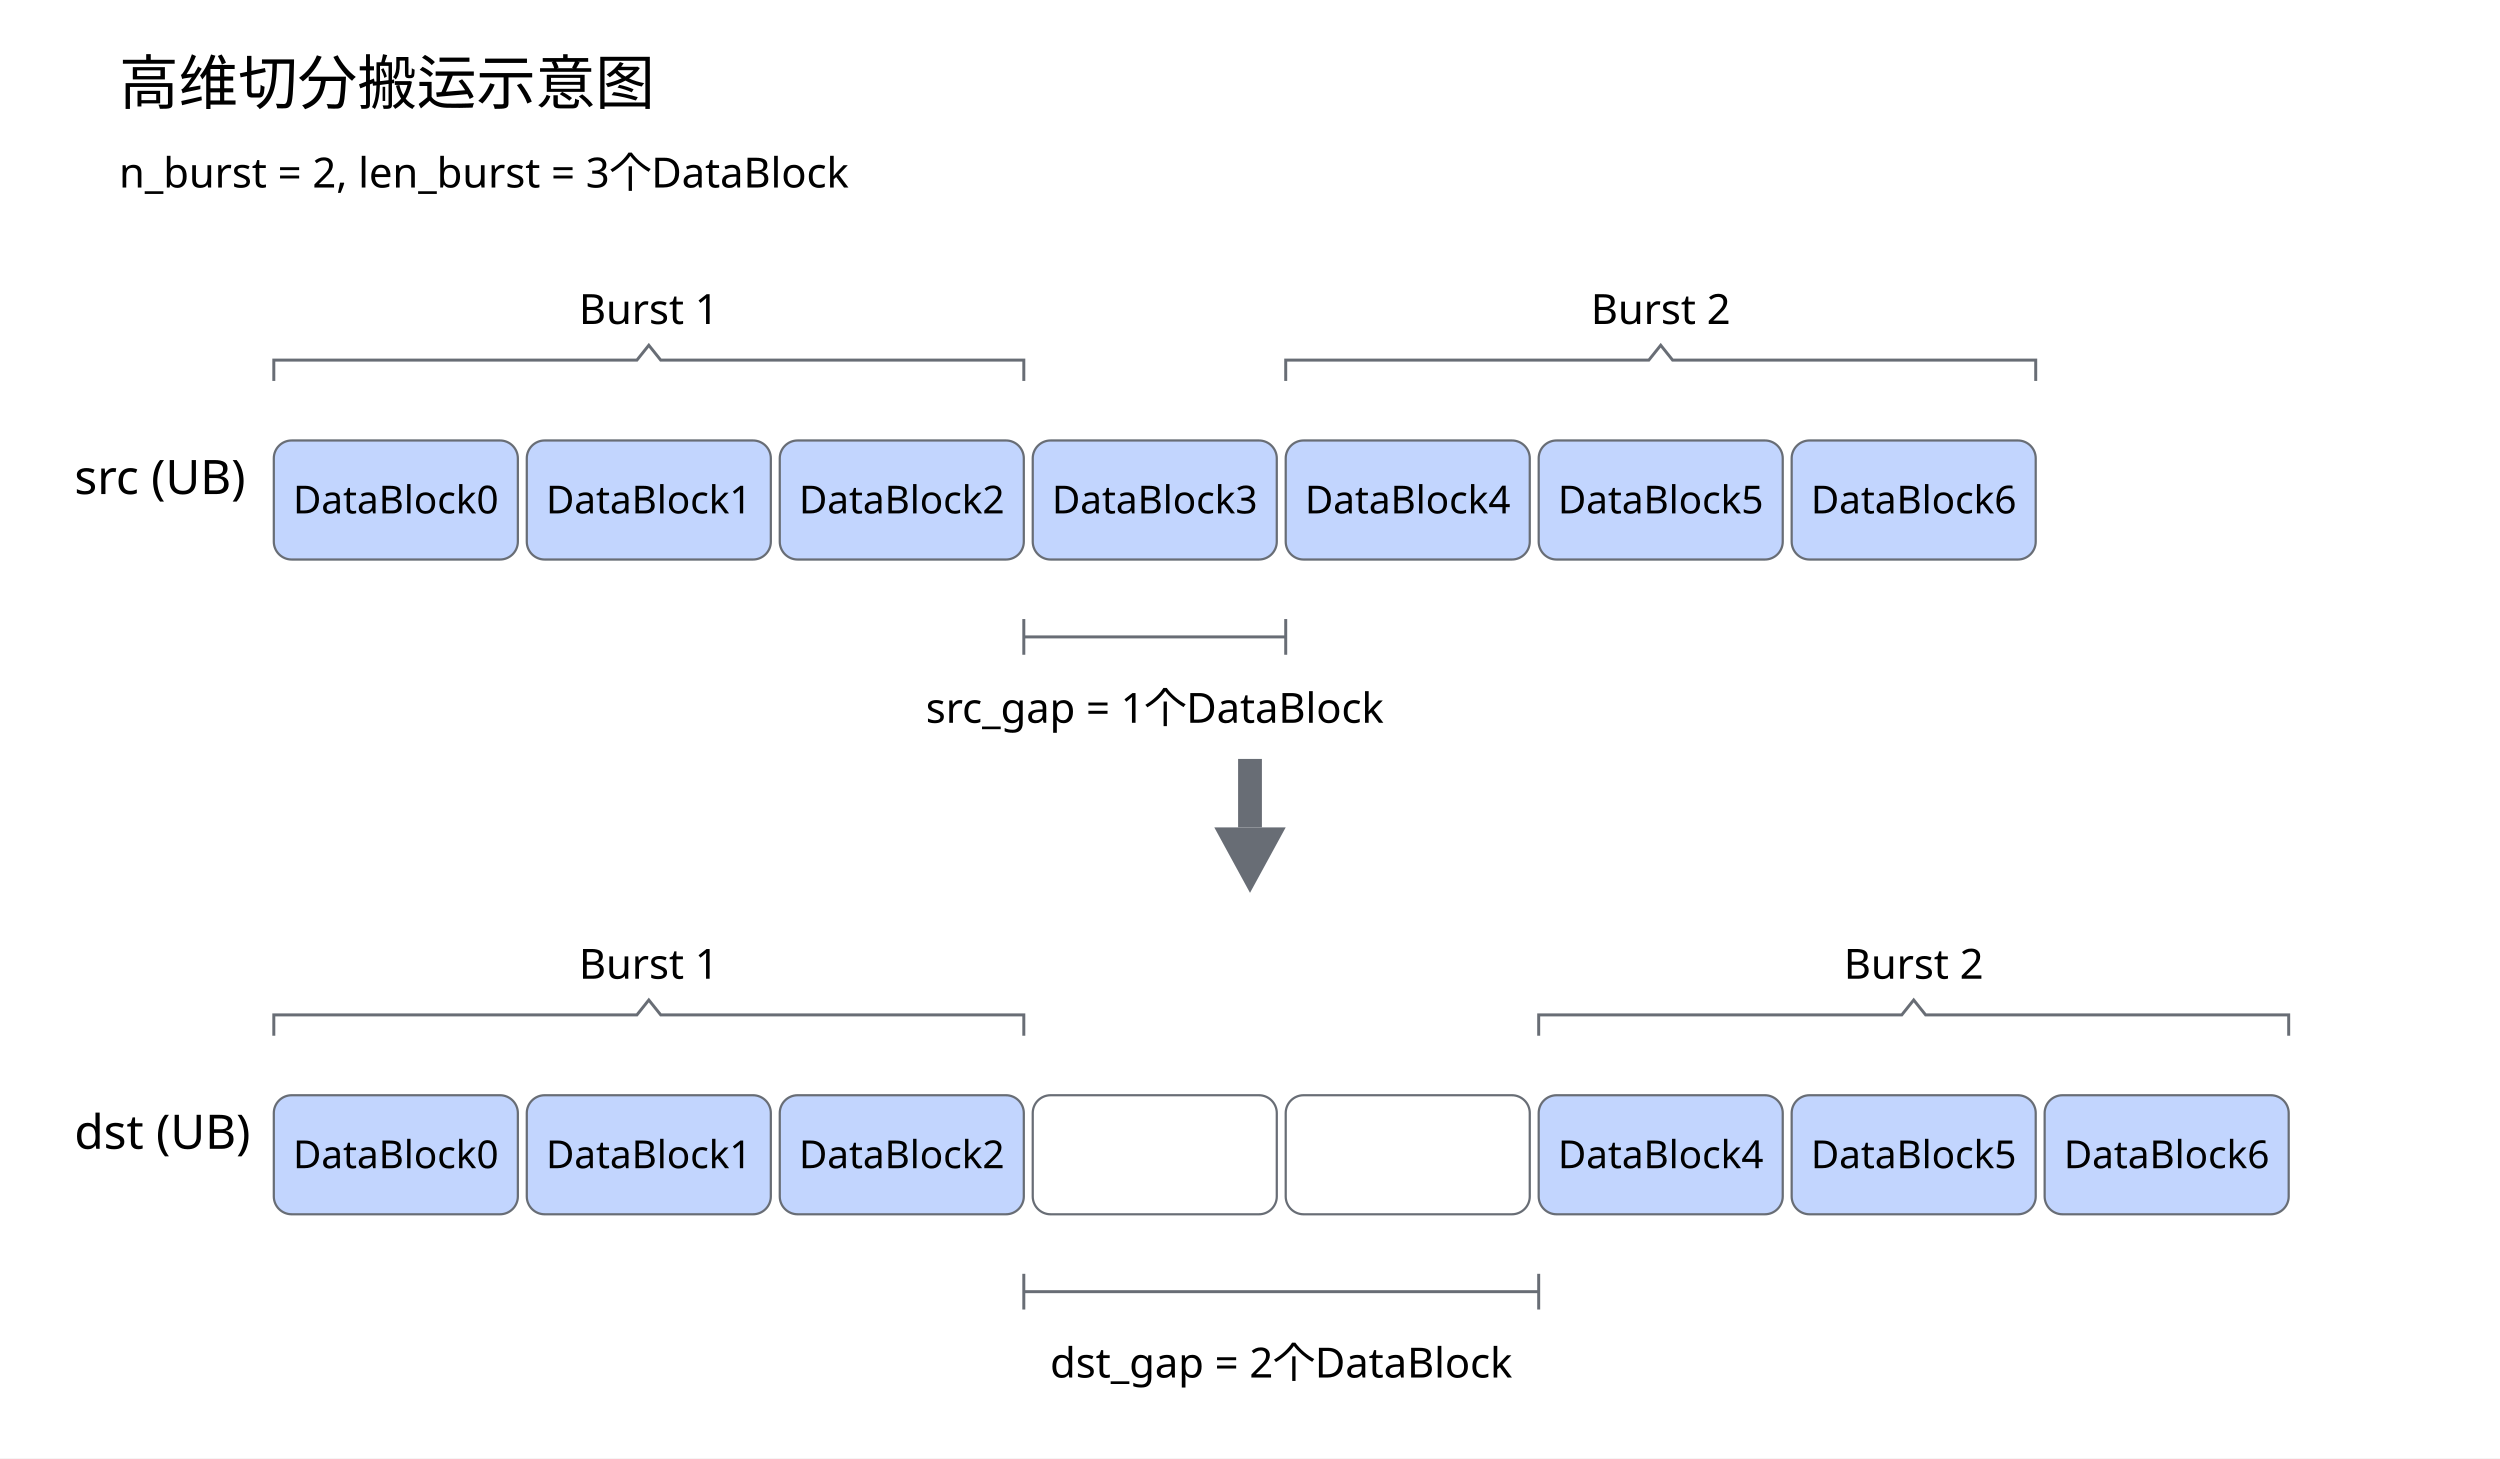
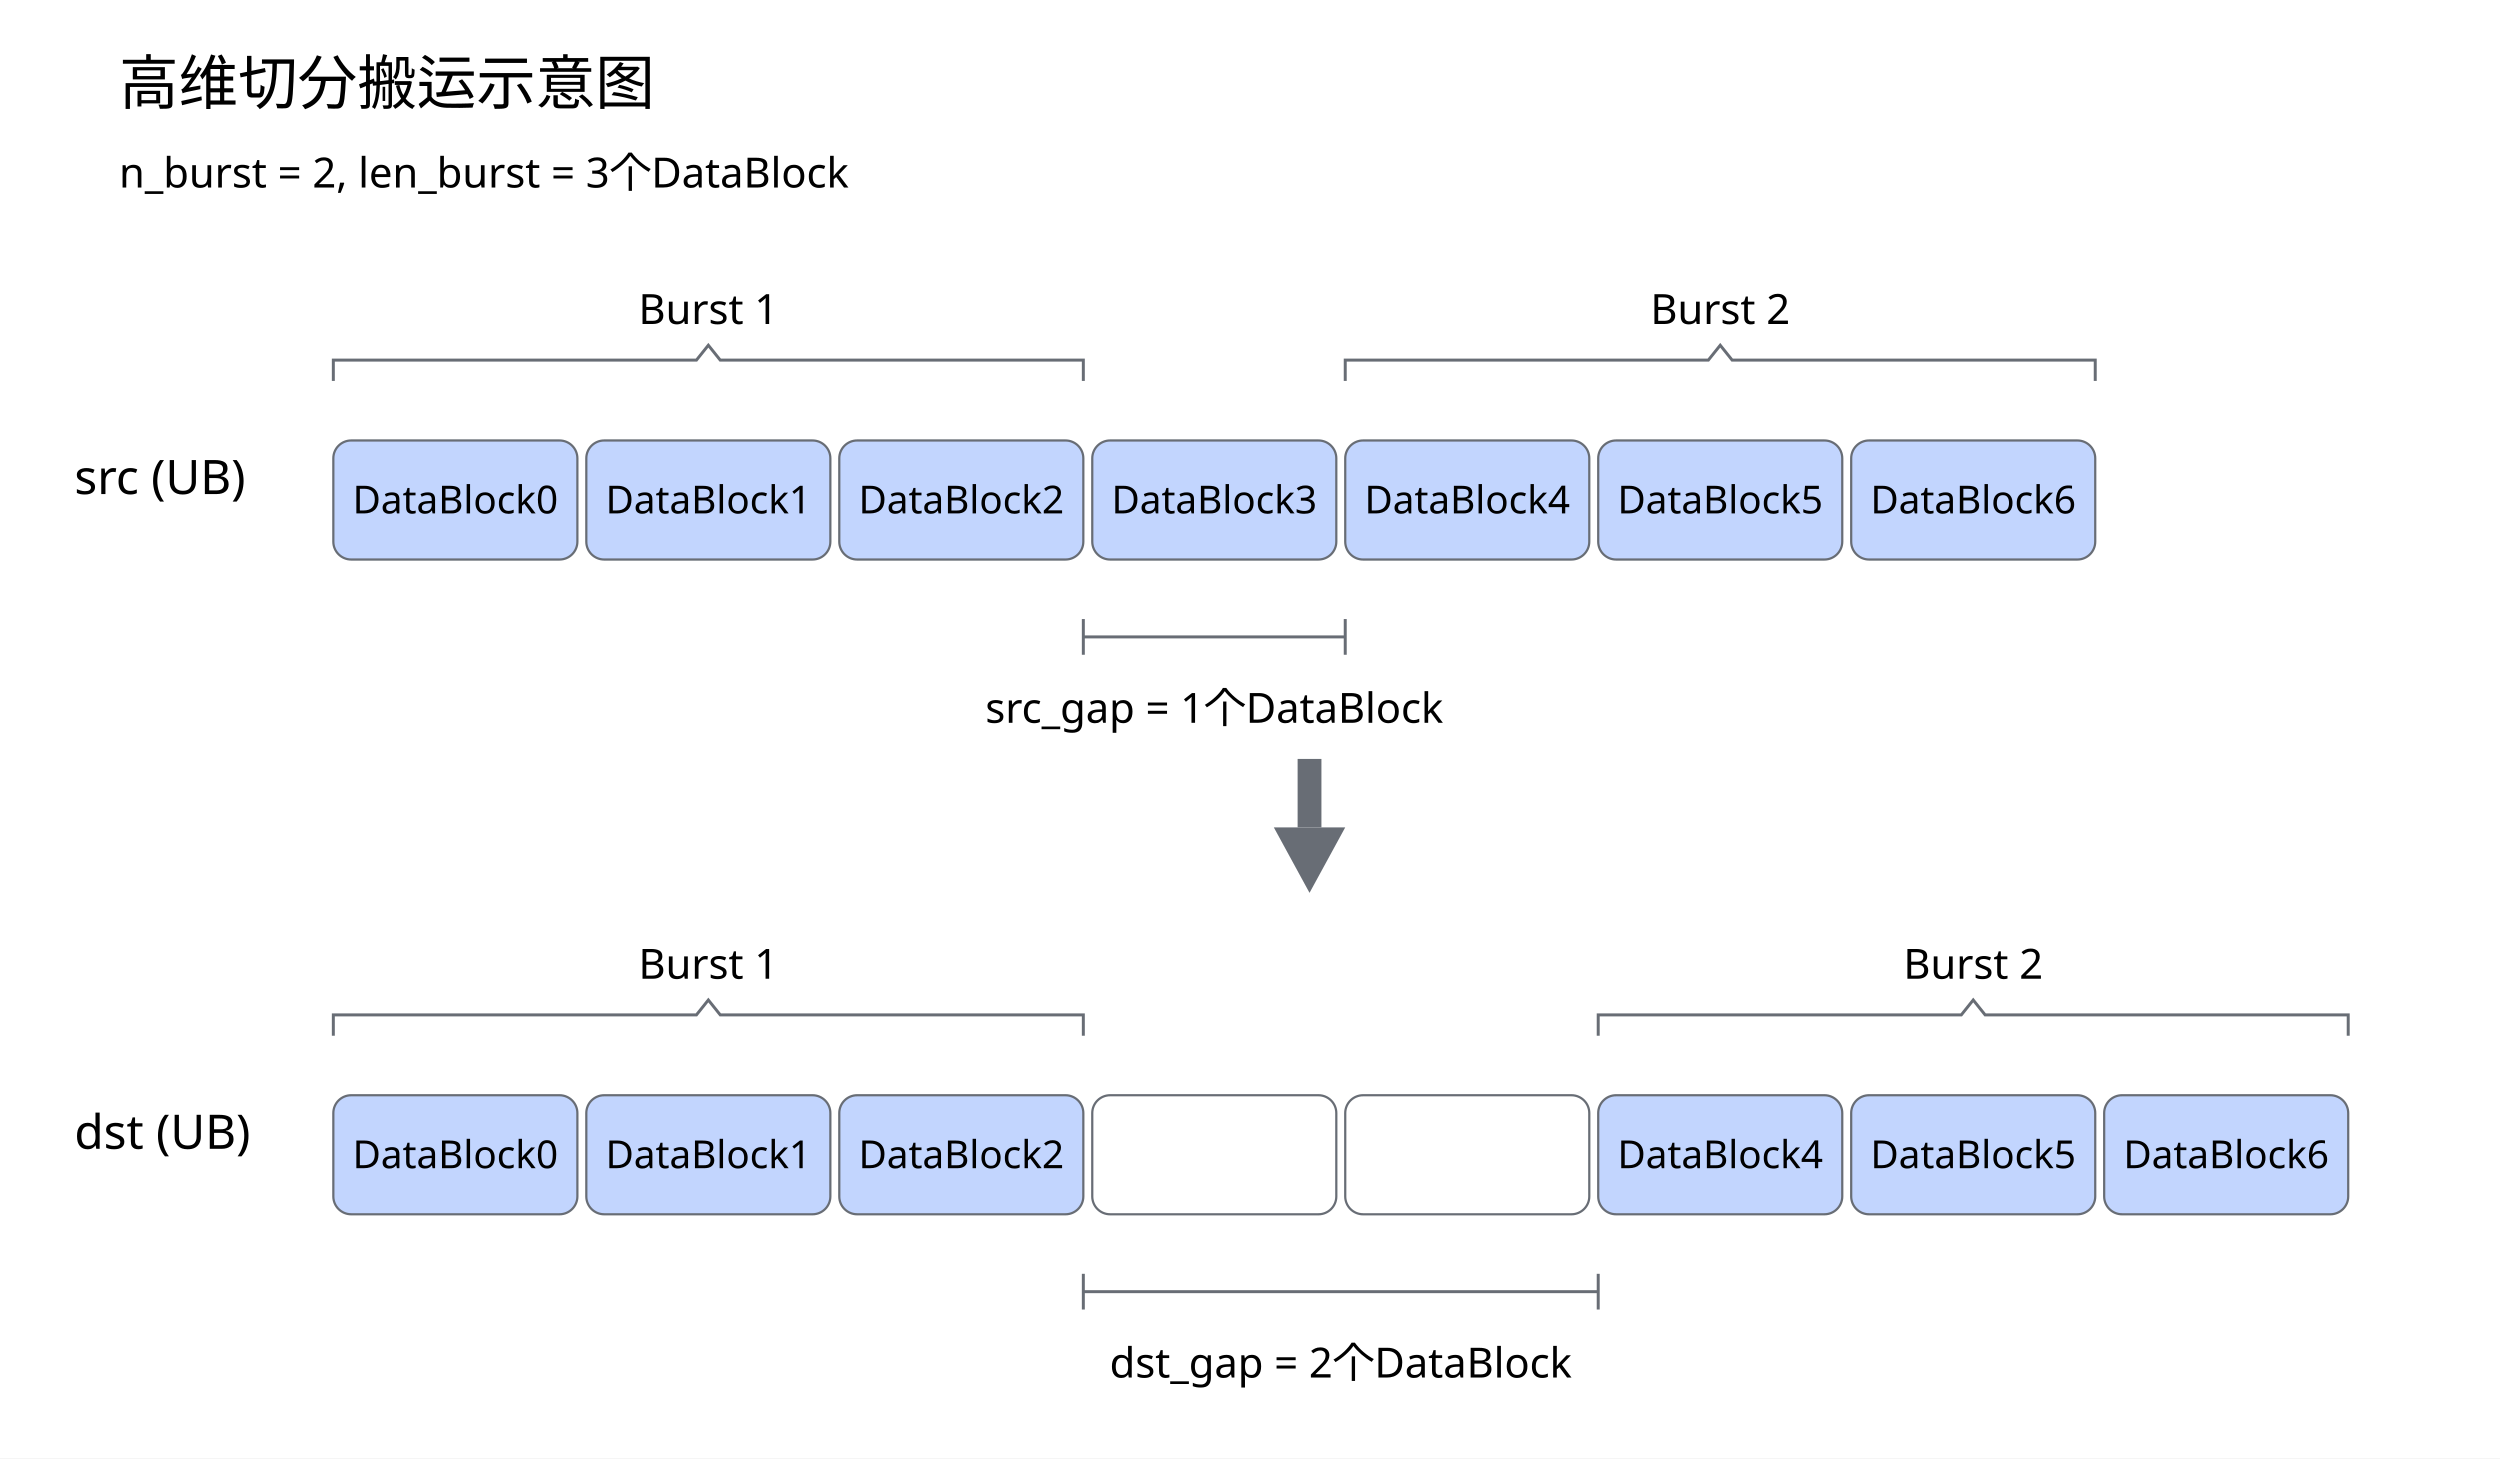
<svg xmlns="http://www.w3.org/2000/svg" width="840" height="490" viewBox="0 0 840 490" role="img" aria-labelledby="title desc" content="&lt;mxfile host=&quot;app.diagrams.net&quot;&gt;&#10;  &lt;diagram name=&quot;Page-1&quot; id=&quot;asc_copy_ub2ub_highdim_split&quot;&gt;&#10;    &lt;mxGraphModel dx=&quot;1200&quot; dy=&quot;800&quot; grid=&quot;1&quot; gridSize=&quot;10&quot; guides=&quot;1&quot; tooltips=&quot;1&quot; connect=&quot;1&quot; arrows=&quot;1&quot; fold=&quot;1&quot; page=&quot;1&quot; pageScale=&quot;1&quot; pageWidth=&quot;840&quot; pageHeight=&quot;490&quot; math=&quot;0&quot; shadow=&quot;0&quot;&gt;&#10;      &lt;root&gt;&#10;        &lt;mxCell id=&quot;0&quot; /&gt;&#10;        &lt;mxCell id=&quot;1&quot; parent=&quot;0&quot; /&gt;&#10;        &lt;mxCell id=&quot;asc_copy_ub2ub_highdim_split-2&quot; value=&quot;&quot; style=&quot;rounded=0;whiteSpace=wrap;html=1;fillColor=#FFFFFF;strokeColor=none;strokeWidth=0.75;&quot; vertex=&quot;1&quot; parent=&quot;1&quot;&gt;&#10;          &lt;mxGeometry x=&quot;0&quot; y=&quot;0&quot; width=&quot;840&quot; height=&quot;490&quot; as=&quot;geometry&quot; /&gt;&#10;        &lt;/mxCell&gt;&#10;        &lt;mxCell id=&quot;asc_copy_ub2ub_highdim_split-3&quot; value=&quot;高维切分搬运示意图&quot; style=&quot;text;html=1;strokeColor=none;fillColor=none;align=left;verticalAlign=middle;whiteSpace=wrap;rounded=0;fontFamily=方正兰亭黑简体;fontSize=20;fontColor=#000000;&quot; vertex=&quot;1&quot; parent=&quot;1&quot;&gt;&#10;          &lt;mxGeometry x=&quot;40&quot; y=&quot;15&quot; width=&quot;196&quot; height=&quot;28&quot; as=&quot;geometry&quot; /&gt;&#10;        &lt;/mxCell&gt;&#10;        &lt;mxCell id=&quot;asc_copy_ub2ub_highdim_split-4&quot; value=&quot;n_burst = 2, len_burst = 3个DataBlock&quot; style=&quot;text;html=1;strokeColor=none;fillColor=none;align=left;verticalAlign=middle;whiteSpace=wrap;rounded=0;fontFamily=方正兰亭黑简体;fontSize=14;fontColor=#000000;&quot; vertex=&quot;1&quot; parent=&quot;1&quot;&gt;&#10;          &lt;mxGeometry x=&quot;40&quot; y=&quot;49&quot; width=&quot;315&quot; height=&quot;22&quot; as=&quot;geometry&quot; /&gt;&#10;        &lt;/mxCell&gt;&#10;        &lt;mxCell id=&quot;asc_copy_ub2ub_highdim_split-5&quot; value=&quot;src (UB)&quot; style=&quot;text;html=1;strokeColor=none;fillColor=none;align=left;verticalAlign=middle;whiteSpace=wrap;rounded=0;fontFamily=方正兰亭黑简体;fontSize=16;fontColor=#000000;&quot; vertex=&quot;1&quot; parent=&quot;1&quot;&gt;&#10;          &lt;mxGeometry x=&quot;25&quot; y=&quot;150&quot; width=&quot;91&quot; height=&quot;24&quot; as=&quot;geometry&quot; /&gt;&#10;        &lt;/mxCell&gt;&#10;        &lt;mxCell id=&quot;asc_copy_ub2ub_highdim_split-6&quot; value=&quot;&quot; style=&quot;edgeStyle=none;rounded=0;html=1;endArrow=none;startArrow=none;strokeColor=#686D75;strokeWidth=1;&quot; edge=&quot;1&quot; parent=&quot;1&quot;&gt;&#10;          &lt;mxGeometry relative=&quot;1&quot; as=&quot;geometry&quot;&gt;&#10;            &lt;mxPoint x=&quot;92&quot; y=&quot;128&quot; as=&quot;sourcePoint&quot; /&gt;&#10;            &lt;Array as=&quot;points&quot;&gt;&#10;              &lt;mxPoint x=&quot;92&quot; y=&quot;121&quot; /&gt;&#10;              &lt;mxPoint x=&quot;214&quot; y=&quot;121&quot; /&gt;&#10;              &lt;mxPoint x=&quot;218&quot; y=&quot;116&quot; /&gt;&#10;              &lt;mxPoint x=&quot;222&quot; y=&quot;121&quot; /&gt;&#10;              &lt;mxPoint x=&quot;344&quot; y=&quot;121&quot; /&gt;&#10;            &lt;/Array&gt;&#10;            &lt;mxPoint x=&quot;344&quot; y=&quot;128&quot; as=&quot;targetPoint&quot; /&gt;&#10;          &lt;/mxGeometry&gt;&#10;        &lt;/mxCell&gt;&#10;        &lt;mxCell id=&quot;asc_copy_ub2ub_highdim_split-7&quot; value=&quot;Burst 1&quot; style=&quot;text;html=1;strokeColor=none;fillColor=none;align=center;verticalAlign=middle;whiteSpace=wrap;rounded=0;fontFamily=方正兰亭黑简体;fontSize=14;fontColor=#000000;&quot; vertex=&quot;1&quot; parent=&quot;1&quot;&gt;&#10;          &lt;mxGeometry x=&quot;181.5&quot; y=&quot;93&quot; width=&quot;73&quot; height=&quot;22&quot; as=&quot;geometry&quot; /&gt;&#10;        &lt;/mxCell&gt;&#10;        &lt;mxCell id=&quot;asc_copy_ub2ub_highdim_split-8&quot; value=&quot;&quot; style=&quot;edgeStyle=none;rounded=0;html=1;endArrow=none;startArrow=none;strokeColor=#686D75;strokeWidth=1;&quot; edge=&quot;1&quot; parent=&quot;1&quot;&gt;&#10;          &lt;mxGeometry relative=&quot;1&quot; as=&quot;geometry&quot;&gt;&#10;            &lt;mxPoint x=&quot;432&quot; y=&quot;128&quot; as=&quot;sourcePoint&quot; /&gt;&#10;            &lt;Array as=&quot;points&quot;&gt;&#10;              &lt;mxPoint x=&quot;432&quot; y=&quot;121&quot; /&gt;&#10;              &lt;mxPoint x=&quot;554&quot; y=&quot;121&quot; /&gt;&#10;              &lt;mxPoint x=&quot;558&quot; y=&quot;116&quot; /&gt;&#10;              &lt;mxPoint x=&quot;562&quot; y=&quot;121&quot; /&gt;&#10;              &lt;mxPoint x=&quot;684&quot; y=&quot;121&quot; /&gt;&#10;            &lt;/Array&gt;&#10;            &lt;mxPoint x=&quot;684&quot; y=&quot;128&quot; as=&quot;targetPoint&quot; /&gt;&#10;          &lt;/mxGeometry&gt;&#10;        &lt;/mxCell&gt;&#10;        &lt;mxCell id=&quot;asc_copy_ub2ub_highdim_split-9&quot; value=&quot;Burst 2&quot; style=&quot;text;html=1;strokeColor=none;fillColor=none;align=center;verticalAlign=middle;whiteSpace=wrap;rounded=0;fontFamily=方正兰亭黑简体;fontSize=14;fontColor=#000000;&quot; vertex=&quot;1&quot; parent=&quot;1&quot;&gt;&#10;          &lt;mxGeometry x=&quot;521.5&quot; y=&quot;93&quot; width=&quot;73&quot; height=&quot;22&quot; as=&quot;geometry&quot; /&gt;&#10;        &lt;/mxCell&gt;&#10;        &lt;mxCell id=&quot;asc_copy_ub2ub_highdim_split-10&quot; value=&quot;&quot; style=&quot;rounded=1;arcSize=8;absoluteArcSize=1;whiteSpace=wrap;html=1;fillColor=#C2D5FE;strokeColor=#686D75;strokeWidth=0.75;&quot; vertex=&quot;1&quot; parent=&quot;1&quot;&gt;&#10;          &lt;mxGeometry x=&quot;92&quot; y=&quot;148&quot; width=&quot;82&quot; height=&quot;40&quot; as=&quot;geometry&quot; /&gt;&#10;        &lt;/mxCell&gt;&#10;        &lt;mxCell id=&quot;asc_copy_ub2ub_highdim_split-11&quot; value=&quot;DataBlock0&quot; style=&quot;text;html=1;strokeColor=none;fillColor=none;align=center;verticalAlign=middle;whiteSpace=wrap;rounded=0;fontFamily=方正兰亭黑简体;fontSize=13;fontColor=#000000;&quot; vertex=&quot;1&quot; parent=&quot;1&quot;&gt;&#10;          &lt;mxGeometry x=&quot;87&quot; y=&quot;157.5&quot; width=&quot;92&quot; height=&quot;21&quot; as=&quot;geometry&quot; /&gt;&#10;        &lt;/mxCell&gt;&#10;        &lt;mxCell id=&quot;asc_copy_ub2ub_highdim_split-12&quot; value=&quot;&quot; style=&quot;rounded=1;arcSize=8;absoluteArcSize=1;whiteSpace=wrap;html=1;fillColor=#C2D5FE;strokeColor=#686D75;strokeWidth=0.75;&quot; vertex=&quot;1&quot; parent=&quot;1&quot;&gt;&#10;          &lt;mxGeometry x=&quot;177&quot; y=&quot;148&quot; width=&quot;82&quot; height=&quot;40&quot; as=&quot;geometry&quot; /&gt;&#10;        &lt;/mxCell&gt;&#10;        &lt;mxCell id=&quot;asc_copy_ub2ub_highdim_split-13&quot; value=&quot;DataBlock1&quot; style=&quot;text;html=1;strokeColor=none;fillColor=none;align=center;verticalAlign=middle;whiteSpace=wrap;rounded=0;fontFamily=方正兰亭黑简体;fontSize=13;fontColor=#000000;&quot; vertex=&quot;1&quot; parent=&quot;1&quot;&gt;&#10;          &lt;mxGeometry x=&quot;172&quot; y=&quot;157.5&quot; width=&quot;92&quot; height=&quot;21&quot; as=&quot;geometry&quot; /&gt;&#10;        &lt;/mxCell&gt;&#10;        &lt;mxCell id=&quot;asc_copy_ub2ub_highdim_split-14&quot; value=&quot;&quot; style=&quot;rounded=1;arcSize=8;absoluteArcSize=1;whiteSpace=wrap;html=1;fillColor=#C2D5FE;strokeColor=#686D75;strokeWidth=0.75;&quot; vertex=&quot;1&quot; parent=&quot;1&quot;&gt;&#10;          &lt;mxGeometry x=&quot;262&quot; y=&quot;148&quot; width=&quot;82&quot; height=&quot;40&quot; as=&quot;geometry&quot; /&gt;&#10;        &lt;/mxCell&gt;&#10;        &lt;mxCell id=&quot;asc_copy_ub2ub_highdim_split-15&quot; value=&quot;DataBlock2&quot; style=&quot;text;html=1;strokeColor=none;fillColor=none;align=center;verticalAlign=middle;whiteSpace=wrap;rounded=0;fontFamily=方正兰亭黑简体;fontSize=13;fontColor=#000000;&quot; vertex=&quot;1&quot; parent=&quot;1&quot;&gt;&#10;          &lt;mxGeometry x=&quot;257&quot; y=&quot;157.5&quot; width=&quot;92&quot; height=&quot;21&quot; as=&quot;geometry&quot; /&gt;&#10;        &lt;/mxCell&gt;&#10;        &lt;mxCell id=&quot;asc_copy_ub2ub_highdim_split-16&quot; value=&quot;&quot; style=&quot;rounded=1;arcSize=8;absoluteArcSize=1;whiteSpace=wrap;html=1;fillColor=#C2D5FE;strokeColor=#686D75;strokeWidth=0.75;&quot; vertex=&quot;1&quot; parent=&quot;1&quot;&gt;&#10;          &lt;mxGeometry x=&quot;347&quot; y=&quot;148&quot; width=&quot;82&quot; height=&quot;40&quot; as=&quot;geometry&quot; /&gt;&#10;        &lt;/mxCell&gt;&#10;        &lt;mxCell id=&quot;asc_copy_ub2ub_highdim_split-17&quot; value=&quot;DataBlock3&quot; style=&quot;text;html=1;strokeColor=none;fillColor=none;align=center;verticalAlign=middle;whiteSpace=wrap;rounded=0;fontFamily=方正兰亭黑简体;fontSize=13;fontColor=#000000;&quot; vertex=&quot;1&quot; parent=&quot;1&quot;&gt;&#10;          &lt;mxGeometry x=&quot;342&quot; y=&quot;157.5&quot; width=&quot;92&quot; height=&quot;21&quot; as=&quot;geometry&quot; /&gt;&#10;        &lt;/mxCell&gt;&#10;        &lt;mxCell id=&quot;asc_copy_ub2ub_highdim_split-18&quot; value=&quot;&quot; style=&quot;rounded=1;arcSize=8;absoluteArcSize=1;whiteSpace=wrap;html=1;fillColor=#C2D5FE;strokeColor=#686D75;strokeWidth=0.75;&quot; vertex=&quot;1&quot; parent=&quot;1&quot;&gt;&#10;          &lt;mxGeometry x=&quot;432&quot; y=&quot;148&quot; width=&quot;82&quot; height=&quot;40&quot; as=&quot;geometry&quot; /&gt;&#10;        &lt;/mxCell&gt;&#10;        &lt;mxCell id=&quot;asc_copy_ub2ub_highdim_split-19&quot; value=&quot;DataBlock4&quot; style=&quot;text;html=1;strokeColor=none;fillColor=none;align=center;verticalAlign=middle;whiteSpace=wrap;rounded=0;fontFamily=方正兰亭黑简体;fontSize=13;fontColor=#000000;&quot; vertex=&quot;1&quot; parent=&quot;1&quot;&gt;&#10;          &lt;mxGeometry x=&quot;427&quot; y=&quot;157.5&quot; width=&quot;92&quot; height=&quot;21&quot; as=&quot;geometry&quot; /&gt;&#10;        &lt;/mxCell&gt;&#10;        &lt;mxCell id=&quot;asc_copy_ub2ub_highdim_split-20&quot; value=&quot;&quot; style=&quot;rounded=1;arcSize=8;absoluteArcSize=1;whiteSpace=wrap;html=1;fillColor=#C2D5FE;strokeColor=#686D75;strokeWidth=0.75;&quot; vertex=&quot;1&quot; parent=&quot;1&quot;&gt;&#10;          &lt;mxGeometry x=&quot;517&quot; y=&quot;148&quot; width=&quot;82&quot; height=&quot;40&quot; as=&quot;geometry&quot; /&gt;&#10;        &lt;/mxCell&gt;&#10;        &lt;mxCell id=&quot;asc_copy_ub2ub_highdim_split-21&quot; value=&quot;DataBlock5&quot; style=&quot;text;html=1;strokeColor=none;fillColor=none;align=center;verticalAlign=middle;whiteSpace=wrap;rounded=0;fontFamily=方正兰亭黑简体;fontSize=13;fontColor=#000000;&quot; vertex=&quot;1&quot; parent=&quot;1&quot;&gt;&#10;          &lt;mxGeometry x=&quot;512&quot; y=&quot;157.5&quot; width=&quot;92&quot; height=&quot;21&quot; as=&quot;geometry&quot; /&gt;&#10;        &lt;/mxCell&gt;&#10;        &lt;mxCell id=&quot;asc_copy_ub2ub_highdim_split-22&quot; value=&quot;&quot; style=&quot;rounded=1;arcSize=8;absoluteArcSize=1;whiteSpace=wrap;html=1;fillColor=#C2D5FE;strokeColor=#686D75;strokeWidth=0.75;&quot; vertex=&quot;1&quot; parent=&quot;1&quot;&gt;&#10;          &lt;mxGeometry x=&quot;602&quot; y=&quot;148&quot; width=&quot;82&quot; height=&quot;40&quot; as=&quot;geometry&quot; /&gt;&#10;        &lt;/mxCell&gt;&#10;        &lt;mxCell id=&quot;asc_copy_ub2ub_highdim_split-23&quot; value=&quot;DataBlock6&quot; style=&quot;text;html=1;strokeColor=none;fillColor=none;align=center;verticalAlign=middle;whiteSpace=wrap;rounded=0;fontFamily=方正兰亭黑简体;fontSize=13;fontColor=#000000;&quot; vertex=&quot;1&quot; parent=&quot;1&quot;&gt;&#10;          &lt;mxGeometry x=&quot;597&quot; y=&quot;157.5&quot; width=&quot;92&quot; height=&quot;21&quot; as=&quot;geometry&quot; /&gt;&#10;        &lt;/mxCell&gt;&#10;        &lt;mxCell id=&quot;asc_copy_ub2ub_highdim_split-24&quot; value=&quot;&quot; style=&quot;edgeStyle=none;rounded=0;html=1;endArrow=none;startArrow=none;strokeColor=#686D75;strokeWidth=1;&quot; edge=&quot;1&quot; parent=&quot;1&quot;&gt;&#10;          &lt;mxGeometry relative=&quot;1&quot; as=&quot;geometry&quot;&gt;&#10;            &lt;mxPoint x=&quot;344&quot; y=&quot;214&quot; as=&quot;sourcePoint&quot; /&gt;&#10;            &lt;mxPoint x=&quot;432&quot; y=&quot;214&quot; as=&quot;targetPoint&quot; /&gt;&#10;          &lt;/mxGeometry&gt;&#10;        &lt;/mxCell&gt;&#10;        &lt;mxCell id=&quot;asc_copy_ub2ub_highdim_split-25&quot; value=&quot;&quot; style=&quot;edgeStyle=none;rounded=0;html=1;endArrow=none;startArrow=none;strokeColor=#686D75;strokeWidth=1;&quot; edge=&quot;1&quot; parent=&quot;1&quot;&gt;&#10;          &lt;mxGeometry relative=&quot;1&quot; as=&quot;geometry&quot;&gt;&#10;            &lt;mxPoint x=&quot;344&quot; y=&quot;208&quot; as=&quot;sourcePoint&quot; /&gt;&#10;            &lt;mxPoint x=&quot;344&quot; y=&quot;220&quot; as=&quot;targetPoint&quot; /&gt;&#10;          &lt;/mxGeometry&gt;&#10;        &lt;/mxCell&gt;&#10;        &lt;mxCell id=&quot;asc_copy_ub2ub_highdim_split-26&quot; value=&quot;&quot; style=&quot;edgeStyle=none;rounded=0;html=1;endArrow=none;startArrow=none;strokeColor=#686D75;strokeWidth=1;&quot; edge=&quot;1&quot; parent=&quot;1&quot;&gt;&#10;          &lt;mxGeometry relative=&quot;1&quot; as=&quot;geometry&quot;&gt;&#10;            &lt;mxPoint x=&quot;432&quot; y=&quot;208&quot; as=&quot;sourcePoint&quot; /&gt;&#10;            &lt;mxPoint x=&quot;432&quot; y=&quot;220&quot; as=&quot;targetPoint&quot; /&gt;&#10;          &lt;/mxGeometry&gt;&#10;        &lt;/mxCell&gt;&#10;        &lt;mxCell id=&quot;asc_copy_ub2ub_highdim_split-27&quot; value=&quot;src_gap = 1个DataBlock&quot; style=&quot;text;html=1;strokeColor=none;fillColor=none;align=center;verticalAlign=middle;whiteSpace=wrap;rounded=0;fontFamily=方正兰亭黑简体;fontSize=14;fontColor=#000000;&quot; vertex=&quot;1&quot; parent=&quot;1&quot;&gt;&#10;          &lt;mxGeometry x=&quot;291.5&quot; y=&quot;227&quot; width=&quot;193&quot; height=&quot;22&quot; as=&quot;geometry&quot; /&gt;&#10;        &lt;/mxCell&gt;&#10;        &lt;mxCell id=&quot;asc_copy_ub2ub_highdim_split-28&quot; value=&quot;&quot; style=&quot;edgeStyle=none;rounded=0;html=1;endArrow=none;startArrow=none;strokeColor=#686D75;strokeWidth=8;&quot; edge=&quot;1&quot; parent=&quot;1&quot;&gt;&#10;          &lt;mxGeometry relative=&quot;1&quot; as=&quot;geometry&quot;&gt;&#10;            &lt;mxPoint x=&quot;420&quot; y=&quot;255&quot; as=&quot;sourcePoint&quot; /&gt;&#10;            &lt;mxPoint x=&quot;420&quot; y=&quot;278&quot; as=&quot;targetPoint&quot; /&gt;&#10;          &lt;/mxGeometry&gt;&#10;        &lt;/mxCell&gt;&#10;        &lt;mxCell id=&quot;asc_copy_ub2ub_highdim_split-29&quot; value=&quot;&quot; style=&quot;shape=triangle;whiteSpace=wrap;html=1;direction=south;fillColor=#686D75;strokeColor=#686D75;strokeWidth=0.75;&quot; vertex=&quot;1&quot; parent=&quot;1&quot;&gt;&#10;          &lt;mxGeometry x=&quot;408&quot; y=&quot;278&quot; width=&quot;24&quot; height=&quot;22&quot; as=&quot;geometry&quot; /&gt;&#10;        &lt;/mxCell&gt;&#10;        &lt;mxCell id=&quot;asc_copy_ub2ub_highdim_split-30&quot; value=&quot;dst (UB)&quot; style=&quot;text;html=1;strokeColor=none;fillColor=none;align=left;verticalAlign=middle;whiteSpace=wrap;rounded=0;fontFamily=方正兰亭黑简体;fontSize=16;fontColor=#000000;&quot; vertex=&quot;1&quot; parent=&quot;1&quot;&gt;&#10;          &lt;mxGeometry x=&quot;25&quot; y=&quot;370&quot; width=&quot;91&quot; height=&quot;24&quot; as=&quot;geometry&quot; /&gt;&#10;        &lt;/mxCell&gt;&#10;        &lt;mxCell id=&quot;asc_copy_ub2ub_highdim_split-31&quot; value=&quot;&quot; style=&quot;edgeStyle=none;rounded=0;html=1;endArrow=none;startArrow=none;strokeColor=#686D75;strokeWidth=1;&quot; edge=&quot;1&quot; parent=&quot;1&quot;&gt;&#10;          &lt;mxGeometry relative=&quot;1&quot; as=&quot;geometry&quot;&gt;&#10;            &lt;mxPoint x=&quot;92&quot; y=&quot;348&quot; as=&quot;sourcePoint&quot; /&gt;&#10;            &lt;Array as=&quot;points&quot;&gt;&#10;              &lt;mxPoint x=&quot;92&quot; y=&quot;341&quot; /&gt;&#10;              &lt;mxPoint x=&quot;214&quot; y=&quot;341&quot; /&gt;&#10;              &lt;mxPoint x=&quot;218&quot; y=&quot;336&quot; /&gt;&#10;              &lt;mxPoint x=&quot;222&quot; y=&quot;341&quot; /&gt;&#10;              &lt;mxPoint x=&quot;344&quot; y=&quot;341&quot; /&gt;&#10;            &lt;/Array&gt;&#10;            &lt;mxPoint x=&quot;344&quot; y=&quot;348&quot; as=&quot;targetPoint&quot; /&gt;&#10;          &lt;/mxGeometry&gt;&#10;        &lt;/mxCell&gt;&#10;        &lt;mxCell id=&quot;asc_copy_ub2ub_highdim_split-32&quot; value=&quot;Burst 1&quot; style=&quot;text;html=1;strokeColor=none;fillColor=none;align=center;verticalAlign=middle;whiteSpace=wrap;rounded=0;fontFamily=方正兰亭黑简体;fontSize=14;fontColor=#000000;&quot; vertex=&quot;1&quot; parent=&quot;1&quot;&gt;&#10;          &lt;mxGeometry x=&quot;181.5&quot; y=&quot;313&quot; width=&quot;73&quot; height=&quot;22&quot; as=&quot;geometry&quot; /&gt;&#10;        &lt;/mxCell&gt;&#10;        &lt;mxCell id=&quot;asc_copy_ub2ub_highdim_split-33&quot; value=&quot;&quot; style=&quot;edgeStyle=none;rounded=0;html=1;endArrow=none;startArrow=none;strokeColor=#686D75;strokeWidth=1;&quot; edge=&quot;1&quot; parent=&quot;1&quot;&gt;&#10;          &lt;mxGeometry relative=&quot;1&quot; as=&quot;geometry&quot;&gt;&#10;            &lt;mxPoint x=&quot;517&quot; y=&quot;348&quot; as=&quot;sourcePoint&quot; /&gt;&#10;            &lt;Array as=&quot;points&quot;&gt;&#10;              &lt;mxPoint x=&quot;517&quot; y=&quot;341&quot; /&gt;&#10;              &lt;mxPoint x=&quot;639&quot; y=&quot;341&quot; /&gt;&#10;              &lt;mxPoint x=&quot;643&quot; y=&quot;336&quot; /&gt;&#10;              &lt;mxPoint x=&quot;647&quot; y=&quot;341&quot; /&gt;&#10;              &lt;mxPoint x=&quot;769&quot; y=&quot;341&quot; /&gt;&#10;            &lt;/Array&gt;&#10;            &lt;mxPoint x=&quot;769&quot; y=&quot;348&quot; as=&quot;targetPoint&quot; /&gt;&#10;          &lt;/mxGeometry&gt;&#10;        &lt;/mxCell&gt;&#10;        &lt;mxCell id=&quot;asc_copy_ub2ub_highdim_split-34&quot; value=&quot;Burst 2&quot; style=&quot;text;html=1;strokeColor=none;fillColor=none;align=center;verticalAlign=middle;whiteSpace=wrap;rounded=0;fontFamily=方正兰亭黑简体;fontSize=14;fontColor=#000000;&quot; vertex=&quot;1&quot; parent=&quot;1&quot;&gt;&#10;          &lt;mxGeometry x=&quot;606.5&quot; y=&quot;313&quot; width=&quot;73&quot; height=&quot;22&quot; as=&quot;geometry&quot; /&gt;&#10;        &lt;/mxCell&gt;&#10;        &lt;mxCell id=&quot;asc_copy_ub2ub_highdim_split-35&quot; value=&quot;&quot; style=&quot;rounded=1;arcSize=8;absoluteArcSize=1;whiteSpace=wrap;html=1;fillColor=#C2D5FE;strokeColor=#686D75;strokeWidth=0.75;&quot; vertex=&quot;1&quot; parent=&quot;1&quot;&gt;&#10;          &lt;mxGeometry x=&quot;92&quot; y=&quot;368&quot; width=&quot;82&quot; height=&quot;40&quot; as=&quot;geometry&quot; /&gt;&#10;        &lt;/mxCell&gt;&#10;        &lt;mxCell id=&quot;asc_copy_ub2ub_highdim_split-36&quot; value=&quot;DataBlock0&quot; style=&quot;text;html=1;strokeColor=none;fillColor=none;align=center;verticalAlign=middle;whiteSpace=wrap;rounded=0;fontFamily=方正兰亭黑简体;fontSize=13;fontColor=#000000;&quot; vertex=&quot;1&quot; parent=&quot;1&quot;&gt;&#10;          &lt;mxGeometry x=&quot;87&quot; y=&quot;377.5&quot; width=&quot;92&quot; height=&quot;21&quot; as=&quot;geometry&quot; /&gt;&#10;        &lt;/mxCell&gt;&#10;        &lt;mxCell id=&quot;asc_copy_ub2ub_highdim_split-37&quot; value=&quot;&quot; style=&quot;rounded=1;arcSize=8;absoluteArcSize=1;whiteSpace=wrap;html=1;fillColor=#C2D5FE;strokeColor=#686D75;strokeWidth=0.75;&quot; vertex=&quot;1&quot; parent=&quot;1&quot;&gt;&#10;          &lt;mxGeometry x=&quot;177&quot; y=&quot;368&quot; width=&quot;82&quot; height=&quot;40&quot; as=&quot;geometry&quot; /&gt;&#10;        &lt;/mxCell&gt;&#10;        &lt;mxCell id=&quot;asc_copy_ub2ub_highdim_split-38&quot; value=&quot;DataBlock1&quot; style=&quot;text;html=1;strokeColor=none;fillColor=none;align=center;verticalAlign=middle;whiteSpace=wrap;rounded=0;fontFamily=方正兰亭黑简体;fontSize=13;fontColor=#000000;&quot; vertex=&quot;1&quot; parent=&quot;1&quot;&gt;&#10;          &lt;mxGeometry x=&quot;172&quot; y=&quot;377.5&quot; width=&quot;92&quot; height=&quot;21&quot; as=&quot;geometry&quot; /&gt;&#10;        &lt;/mxCell&gt;&#10;        &lt;mxCell id=&quot;asc_copy_ub2ub_highdim_split-39&quot; value=&quot;&quot; style=&quot;rounded=1;arcSize=8;absoluteArcSize=1;whiteSpace=wrap;html=1;fillColor=#C2D5FE;strokeColor=#686D75;strokeWidth=0.75;&quot; vertex=&quot;1&quot; parent=&quot;1&quot;&gt;&#10;          &lt;mxGeometry x=&quot;262&quot; y=&quot;368&quot; width=&quot;82&quot; height=&quot;40&quot; as=&quot;geometry&quot; /&gt;&#10;        &lt;/mxCell&gt;&#10;        &lt;mxCell id=&quot;asc_copy_ub2ub_highdim_split-40&quot; value=&quot;DataBlock2&quot; style=&quot;text;html=1;strokeColor=none;fillColor=none;align=center;verticalAlign=middle;whiteSpace=wrap;rounded=0;fontFamily=方正兰亭黑简体;fontSize=13;fontColor=#000000;&quot; vertex=&quot;1&quot; parent=&quot;1&quot;&gt;&#10;          &lt;mxGeometry x=&quot;257&quot; y=&quot;377.5&quot; width=&quot;92&quot; height=&quot;21&quot; as=&quot;geometry&quot; /&gt;&#10;        &lt;/mxCell&gt;&#10;        &lt;mxCell id=&quot;asc_copy_ub2ub_highdim_split-41&quot; value=&quot;&quot; style=&quot;rounded=1;arcSize=8;absoluteArcSize=1;whiteSpace=wrap;html=1;fillColor=#FFFFFF;strokeColor=#686D75;strokeWidth=0.75;&quot; vertex=&quot;1&quot; parent=&quot;1&quot;&gt;&#10;          &lt;mxGeometry x=&quot;347&quot; y=&quot;368&quot; width=&quot;82&quot; height=&quot;40&quot; as=&quot;geometry&quot; /&gt;&#10;        &lt;/mxCell&gt;&#10;        &lt;mxCell id=&quot;asc_copy_ub2ub_highdim_split-42&quot; value=&quot;&quot; style=&quot;rounded=1;arcSize=8;absoluteArcSize=1;whiteSpace=wrap;html=1;fillColor=#FFFFFF;strokeColor=#686D75;strokeWidth=0.75;&quot; vertex=&quot;1&quot; parent=&quot;1&quot;&gt;&#10;          &lt;mxGeometry x=&quot;432&quot; y=&quot;368&quot; width=&quot;82&quot; height=&quot;40&quot; as=&quot;geometry&quot; /&gt;&#10;        &lt;/mxCell&gt;&#10;        &lt;mxCell id=&quot;asc_copy_ub2ub_highdim_split-43&quot; value=&quot;&quot; style=&quot;rounded=1;arcSize=8;absoluteArcSize=1;whiteSpace=wrap;html=1;fillColor=#C2D5FE;strokeColor=#686D75;strokeWidth=0.75;&quot; vertex=&quot;1&quot; parent=&quot;1&quot;&gt;&#10;          &lt;mxGeometry x=&quot;517&quot; y=&quot;368&quot; width=&quot;82&quot; height=&quot;40&quot; as=&quot;geometry&quot; /&gt;&#10;        &lt;/mxCell&gt;&#10;        &lt;mxCell id=&quot;asc_copy_ub2ub_highdim_split-44&quot; value=&quot;DataBlock4&quot; style=&quot;text;html=1;strokeColor=none;fillColor=none;align=center;verticalAlign=middle;whiteSpace=wrap;rounded=0;fontFamily=方正兰亭黑简体;fontSize=13;fontColor=#000000;&quot; vertex=&quot;1&quot; parent=&quot;1&quot;&gt;&#10;          &lt;mxGeometry x=&quot;512&quot; y=&quot;377.5&quot; width=&quot;92&quot; height=&quot;21&quot; as=&quot;geometry&quot; /&gt;&#10;        &lt;/mxCell&gt;&#10;        &lt;mxCell id=&quot;asc_copy_ub2ub_highdim_split-45&quot; value=&quot;&quot; style=&quot;rounded=1;arcSize=8;absoluteArcSize=1;whiteSpace=wrap;html=1;fillColor=#C2D5FE;strokeColor=#686D75;strokeWidth=0.75;&quot; vertex=&quot;1&quot; parent=&quot;1&quot;&gt;&#10;          &lt;mxGeometry x=&quot;602&quot; y=&quot;368&quot; width=&quot;82&quot; height=&quot;40&quot; as=&quot;geometry&quot; /&gt;&#10;        &lt;/mxCell&gt;&#10;        &lt;mxCell id=&quot;asc_copy_ub2ub_highdim_split-46&quot; value=&quot;DataBlock5&quot; style=&quot;text;html=1;strokeColor=none;fillColor=none;align=center;verticalAlign=middle;whiteSpace=wrap;rounded=0;fontFamily=方正兰亭黑简体;fontSize=13;fontColor=#000000;&quot; vertex=&quot;1&quot; parent=&quot;1&quot;&gt;&#10;          &lt;mxGeometry x=&quot;597&quot; y=&quot;377.5&quot; width=&quot;92&quot; height=&quot;21&quot; as=&quot;geometry&quot; /&gt;&#10;        &lt;/mxCell&gt;&#10;        &lt;mxCell id=&quot;asc_copy_ub2ub_highdim_split-47&quot; value=&quot;&quot; style=&quot;rounded=1;arcSize=8;absoluteArcSize=1;whiteSpace=wrap;html=1;fillColor=#C2D5FE;strokeColor=#686D75;strokeWidth=0.75;&quot; vertex=&quot;1&quot; parent=&quot;1&quot;&gt;&#10;          &lt;mxGeometry x=&quot;687&quot; y=&quot;368&quot; width=&quot;82&quot; height=&quot;40&quot; as=&quot;geometry&quot; /&gt;&#10;        &lt;/mxCell&gt;&#10;        &lt;mxCell id=&quot;asc_copy_ub2ub_highdim_split-48&quot; value=&quot;DataBlock6&quot; style=&quot;text;html=1;strokeColor=none;fillColor=none;align=center;verticalAlign=middle;whiteSpace=wrap;rounded=0;fontFamily=方正兰亭黑简体;fontSize=13;fontColor=#000000;&quot; vertex=&quot;1&quot; parent=&quot;1&quot;&gt;&#10;          &lt;mxGeometry x=&quot;682&quot; y=&quot;377.5&quot; width=&quot;92&quot; height=&quot;21&quot; as=&quot;geometry&quot; /&gt;&#10;        &lt;/mxCell&gt;&#10;        &lt;mxCell id=&quot;asc_copy_ub2ub_highdim_split-49&quot; value=&quot;&quot; style=&quot;edgeStyle=none;rounded=0;html=1;endArrow=none;startArrow=none;strokeColor=#686D75;strokeWidth=1;&quot; edge=&quot;1&quot; parent=&quot;1&quot;&gt;&#10;          &lt;mxGeometry relative=&quot;1&quot; as=&quot;geometry&quot;&gt;&#10;            &lt;mxPoint x=&quot;344&quot; y=&quot;434&quot; as=&quot;sourcePoint&quot; /&gt;&#10;            &lt;mxPoint x=&quot;517&quot; y=&quot;434&quot; as=&quot;targetPoint&quot; /&gt;&#10;          &lt;/mxGeometry&gt;&#10;        &lt;/mxCell&gt;&#10;        &lt;mxCell id=&quot;asc_copy_ub2ub_highdim_split-50&quot; value=&quot;&quot; style=&quot;edgeStyle=none;rounded=0;html=1;endArrow=none;startArrow=none;strokeColor=#686D75;strokeWidth=1;&quot; edge=&quot;1&quot; parent=&quot;1&quot;&gt;&#10;          &lt;mxGeometry relative=&quot;1&quot; as=&quot;geometry&quot;&gt;&#10;            &lt;mxPoint x=&quot;344&quot; y=&quot;428&quot; as=&quot;sourcePoint&quot; /&gt;&#10;            &lt;mxPoint x=&quot;344&quot; y=&quot;440&quot; as=&quot;targetPoint&quot; /&gt;&#10;          &lt;/mxGeometry&gt;&#10;        &lt;/mxCell&gt;&#10;        &lt;mxCell id=&quot;asc_copy_ub2ub_highdim_split-51&quot; value=&quot;&quot; style=&quot;edgeStyle=none;rounded=0;html=1;endArrow=none;startArrow=none;strokeColor=#686D75;strokeWidth=1;&quot; edge=&quot;1&quot; parent=&quot;1&quot;&gt;&#10;          &lt;mxGeometry relative=&quot;1&quot; as=&quot;geometry&quot;&gt;&#10;            &lt;mxPoint x=&quot;517&quot; y=&quot;428&quot; as=&quot;sourcePoint&quot; /&gt;&#10;            &lt;mxPoint x=&quot;517&quot; y=&quot;440&quot; as=&quot;targetPoint&quot; /&gt;&#10;          &lt;/mxGeometry&gt;&#10;        &lt;/mxCell&gt;&#10;        &lt;mxCell id=&quot;asc_copy_ub2ub_highdim_split-52&quot; value=&quot;dst_gap = 2个DataBlock&quot; style=&quot;text;html=1;strokeColor=none;fillColor=none;align=center;verticalAlign=middle;whiteSpace=wrap;rounded=0;fontFamily=方正兰亭黑简体;fontSize=14;fontColor=#000000;&quot; vertex=&quot;1&quot; parent=&quot;1&quot;&gt;&#10;          &lt;mxGeometry x=&quot;334&quot; y=&quot;447&quot; width=&quot;193&quot; height=&quot;22&quot; as=&quot;geometry&quot; /&gt;&#10;        &lt;/mxCell&gt;&#10;      &lt;/root&gt;&#10;    &lt;/mxGraphModel&gt;&#10;  &lt;/diagram&gt;&#10;&lt;/mxfile&gt;">
  <style>
-     .title { font: 20px '方正兰亭黑简体'; fill: #000000; }
-     .label { font: 16px '方正兰亭黑简体'; fill: #000000; }
-     .small { font: 14px '方正兰亭黑简体'; fill: #000000; }
-     .block-text { font: 13px '方正兰亭黑简体'; fill: #000000; }
+     .title { font-family: '方正兰亭黑简体'; font-size: 20px; fill: #000000; }
+     .label { font-family: '方正兰亭黑简体'; font-size: 16px; fill: #000000; }
+     .small { font-family: '方正兰亭黑简体'; font-size: 14px; fill: #000000; }
+     .block-text { font-family: '方正兰亭黑简体'; font-size: 13px; fill: #000000; }
    .middle { text-anchor: middle; dominant-baseline: middle; }
    .src-block { fill: #C2D5FE; stroke: #686D75; stroke-width: 0.75; }
    .dst-block { fill: #C2D5FE; stroke: #686D75; stroke-width: 0.75; }
    .gap-block { fill: #FFFFFF; stroke: #686D75; stroke-width: 0.75; }
    .measure { stroke: #686D75; stroke-width: 1; fill: none; }
    .brace { stroke: #686D75; stroke-width: 1; fill: none; }
  </style>
  <rect width="840" height="490" fill="#FFFFFF" />
  <text x="40" y="35" class="title">高维切分搬运示意图</text>
  <text x="40" y="63" class="small">n_burst = 2, len_burst = 3个DataBlock</text>
  <text x="25" y="166" class="label">src (UB)</text>
-   <path d="M92 128 L92 121 L214 121 L218 116 L222 121 L344 121 L344 128" class="brace" />
-   <text x="218" y="104" class="small middle">Burst 1</text>
-   <path d="M432 128 L432 121 L554 121 L558 116 L562 121 L684 121 L684 128" class="brace" />
-   <text x="558" y="104" class="small middle">Burst 2</text>
-   <rect x="92" y="148" width="82" height="40" rx="6" class="src-block" />
-   <text x="133" y="168" class="block-text middle">DataBlock0</text>
-   <rect x="177" y="148" width="82" height="40" rx="6" class="src-block" />
-   <text x="218" y="168" class="block-text middle">DataBlock1</text>
-   <rect x="262" y="148" width="82" height="40" rx="6" class="src-block" />
-   <text x="303" y="168" class="block-text middle">DataBlock2</text>
-   <rect x="347" y="148" width="82" height="40" rx="6" class="src-block" />
-   <text x="388" y="168" class="block-text middle">DataBlock3</text>
-   <rect x="432" y="148" width="82" height="40" rx="6" class="src-block" />
-   <text x="473" y="168" class="block-text middle">DataBlock4</text>
-   <rect x="517" y="148" width="82" height="40" rx="6" class="src-block" />
-   <text x="558" y="168" class="block-text middle">DataBlock5</text>
-   <rect x="602" y="148" width="82" height="40" rx="6" class="src-block" />
-   <text x="643" y="168" class="block-text middle">DataBlock6</text>
-   <line x1="344" y1="214" x2="432" y2="214" class="measure" />
-   <line x1="344" y1="208" x2="344" y2="220" class="measure" />
-   <line x1="432" y1="208" x2="432" y2="220" class="measure" />
-   <text x="388" y="238" class="small middle">src_gap = 1个DataBlock</text>
-   <line x1="420" y1="255" x2="420" y2="278" stroke="#686D75" stroke-width="8" fill="none" />
-   <polygon points="420,300 408,278 432,278" fill="#686D75" />
+   <path d="M112 128 L112 121 L234 121 L238 116 L242 121 L364 121 L364 128" class="brace" />
+   <text x="238" y="104" class="small middle">Burst 1</text>
+   <path d="M452 128 L452 121 L574 121 L578 116 L582 121 L704 121 L704 128" class="brace" />
+   <text x="578" y="104" class="small middle">Burst 2</text>
+   <rect x="112" y="148" width="82" height="40" rx="6" class="src-block" />
+   <text x="153" y="168" class="block-text middle">DataBlock0</text>
+   <rect x="197" y="148" width="82" height="40" rx="6" class="src-block" />
+   <text x="238" y="168" class="block-text middle">DataBlock1</text>
+   <rect x="282" y="148" width="82" height="40" rx="6" class="src-block" />
+   <text x="323" y="168" class="block-text middle">DataBlock2</text>
+   <rect x="367" y="148" width="82" height="40" rx="6" class="src-block" />
+   <text x="408" y="168" class="block-text middle">DataBlock3</text>
+   <rect x="452" y="148" width="82" height="40" rx="6" class="src-block" />
+   <text x="493" y="168" class="block-text middle">DataBlock4</text>
+   <rect x="537" y="148" width="82" height="40" rx="6" class="src-block" />
+   <text x="578" y="168" class="block-text middle">DataBlock5</text>
+   <rect x="622" y="148" width="82" height="40" rx="6" class="src-block" />
+   <text x="663" y="168" class="block-text middle">DataBlock6</text>
+   <line x1="364" y1="214" x2="452" y2="214" class="measure" />
+   <line x1="364" y1="208" x2="364" y2="220" class="measure" />
+   <line x1="452" y1="208" x2="452" y2="220" class="measure" />
+   <text x="408" y="238" class="small middle">src_gap = 1个DataBlock</text>
+   <line x1="440" y1="255" x2="440" y2="278" stroke="#686D75" stroke-width="8" fill="none" />
+   <polygon points="440,300 428,278 452,278" fill="#686D75" />
  <text x="25" y="386" class="label">dst (UB)</text>
-   <path d="M92 348 L92 341 L214 341 L218 336 L222 341 L344 341 L344 348" class="brace" />
-   <text x="218" y="324" class="small middle">Burst 1</text>
-   <path d="M517 348 L517 341 L639 341 L643 336 L647 341 L769 341 L769 348" class="brace" />
-   <text x="643" y="324" class="small middle">Burst 2</text>
-   <rect x="92" y="368" width="82" height="40" rx="6" class="dst-block" />
-   <text x="133" y="388" class="block-text middle">DataBlock0</text>
-   <rect x="177" y="368" width="82" height="40" rx="6" class="dst-block" />
-   <text x="218" y="388" class="block-text middle">DataBlock1</text>
-   <rect x="262" y="368" width="82" height="40" rx="6" class="dst-block" />
-   <text x="303" y="388" class="block-text middle">DataBlock2</text>
-   <rect x="347" y="368" width="82" height="40" rx="6" class="gap-block" />
-   <rect x="432" y="368" width="82" height="40" rx="6" class="gap-block" />
-   <rect x="517" y="368" width="82" height="40" rx="6" class="dst-block" />
-   <text x="558" y="388" class="block-text middle">DataBlock4</text>
-   <rect x="602" y="368" width="82" height="40" rx="6" class="dst-block" />
-   <text x="643" y="388" class="block-text middle">DataBlock5</text>
-   <rect x="687" y="368" width="82" height="40" rx="6" class="dst-block" />
-   <text x="728" y="388" class="block-text middle">DataBlock6</text>
-   <line x1="344" y1="434" x2="517" y2="434" class="measure" />
-   <line x1="344" y1="428" x2="344" y2="440" class="measure" />
-   <line x1="517" y1="428" x2="517" y2="440" class="measure" />
-   <text x="430.5" y="458" class="small middle">dst_gap = 2个DataBlock</text>
+   <path d="M112 348 L112 341 L234 341 L238 336 L242 341 L364 341 L364 348" class="brace" />
+   <text x="238" y="324" class="small middle">Burst 1</text>
+   <path d="M537 348 L537 341 L659 341 L663 336 L667 341 L789 341 L789 348" class="brace" />
+   <text x="663" y="324" class="small middle">Burst 2</text>
+   <rect x="112" y="368" width="82" height="40" rx="6" class="dst-block" />
+   <text x="153" y="388" class="block-text middle">DataBlock0</text>
+   <rect x="197" y="368" width="82" height="40" rx="6" class="dst-block" />
+   <text x="238" y="388" class="block-text middle">DataBlock1</text>
+   <rect x="282" y="368" width="82" height="40" rx="6" class="dst-block" />
+   <text x="323" y="388" class="block-text middle">DataBlock2</text>
+   <rect x="367" y="368" width="82" height="40" rx="6" class="gap-block" />
+   <rect x="452" y="368" width="82" height="40" rx="6" class="gap-block" />
+   <rect x="537" y="368" width="82" height="40" rx="6" class="dst-block" />
+   <text x="578" y="388" class="block-text middle">DataBlock4</text>
+   <rect x="622" y="368" width="82" height="40" rx="6" class="dst-block" />
+   <text x="663" y="388" class="block-text middle">DataBlock5</text>
+   <rect x="707" y="368" width="82" height="40" rx="6" class="dst-block" />
+   <text x="748" y="388" class="block-text middle">DataBlock6</text>
+   <line x1="364" y1="434" x2="537" y2="434" class="measure" />
+   <line x1="364" y1="428" x2="364" y2="440" class="measure" />
+   <line x1="537" y1="428" x2="537" y2="440" class="measure" />
+   <text x="450.5" y="458" class="small middle">dst_gap = 2个DataBlock</text>
</svg>
